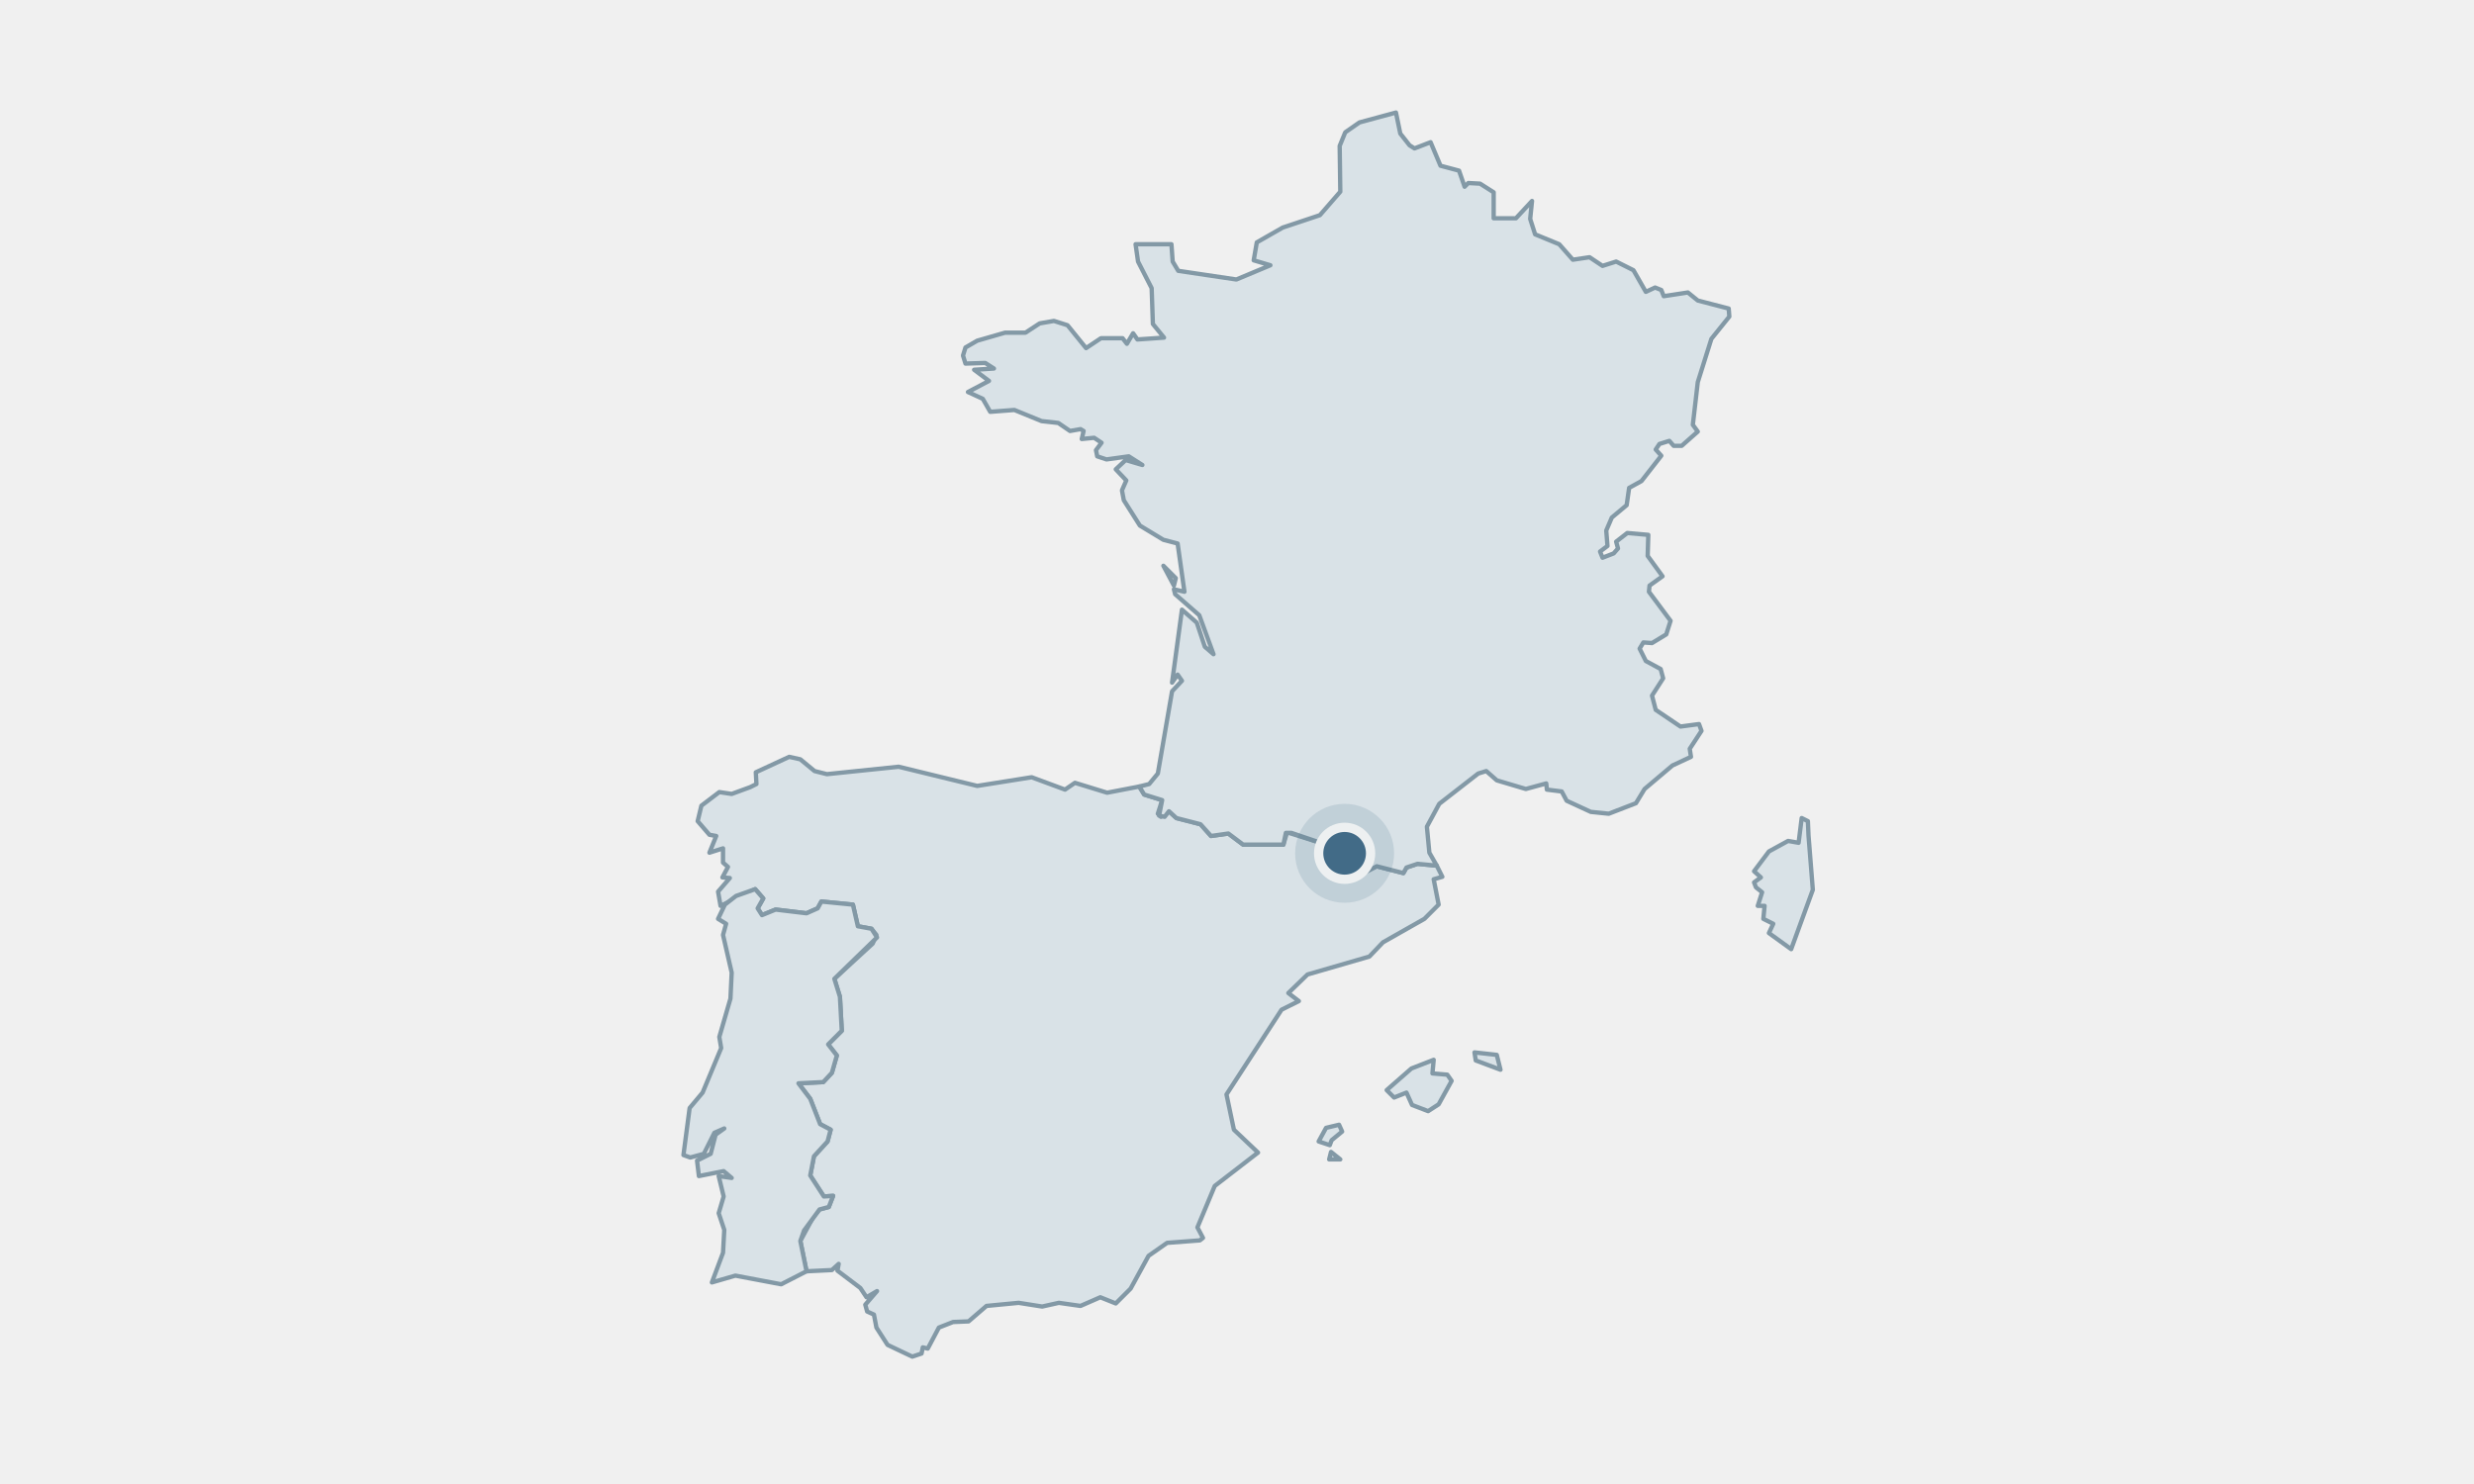
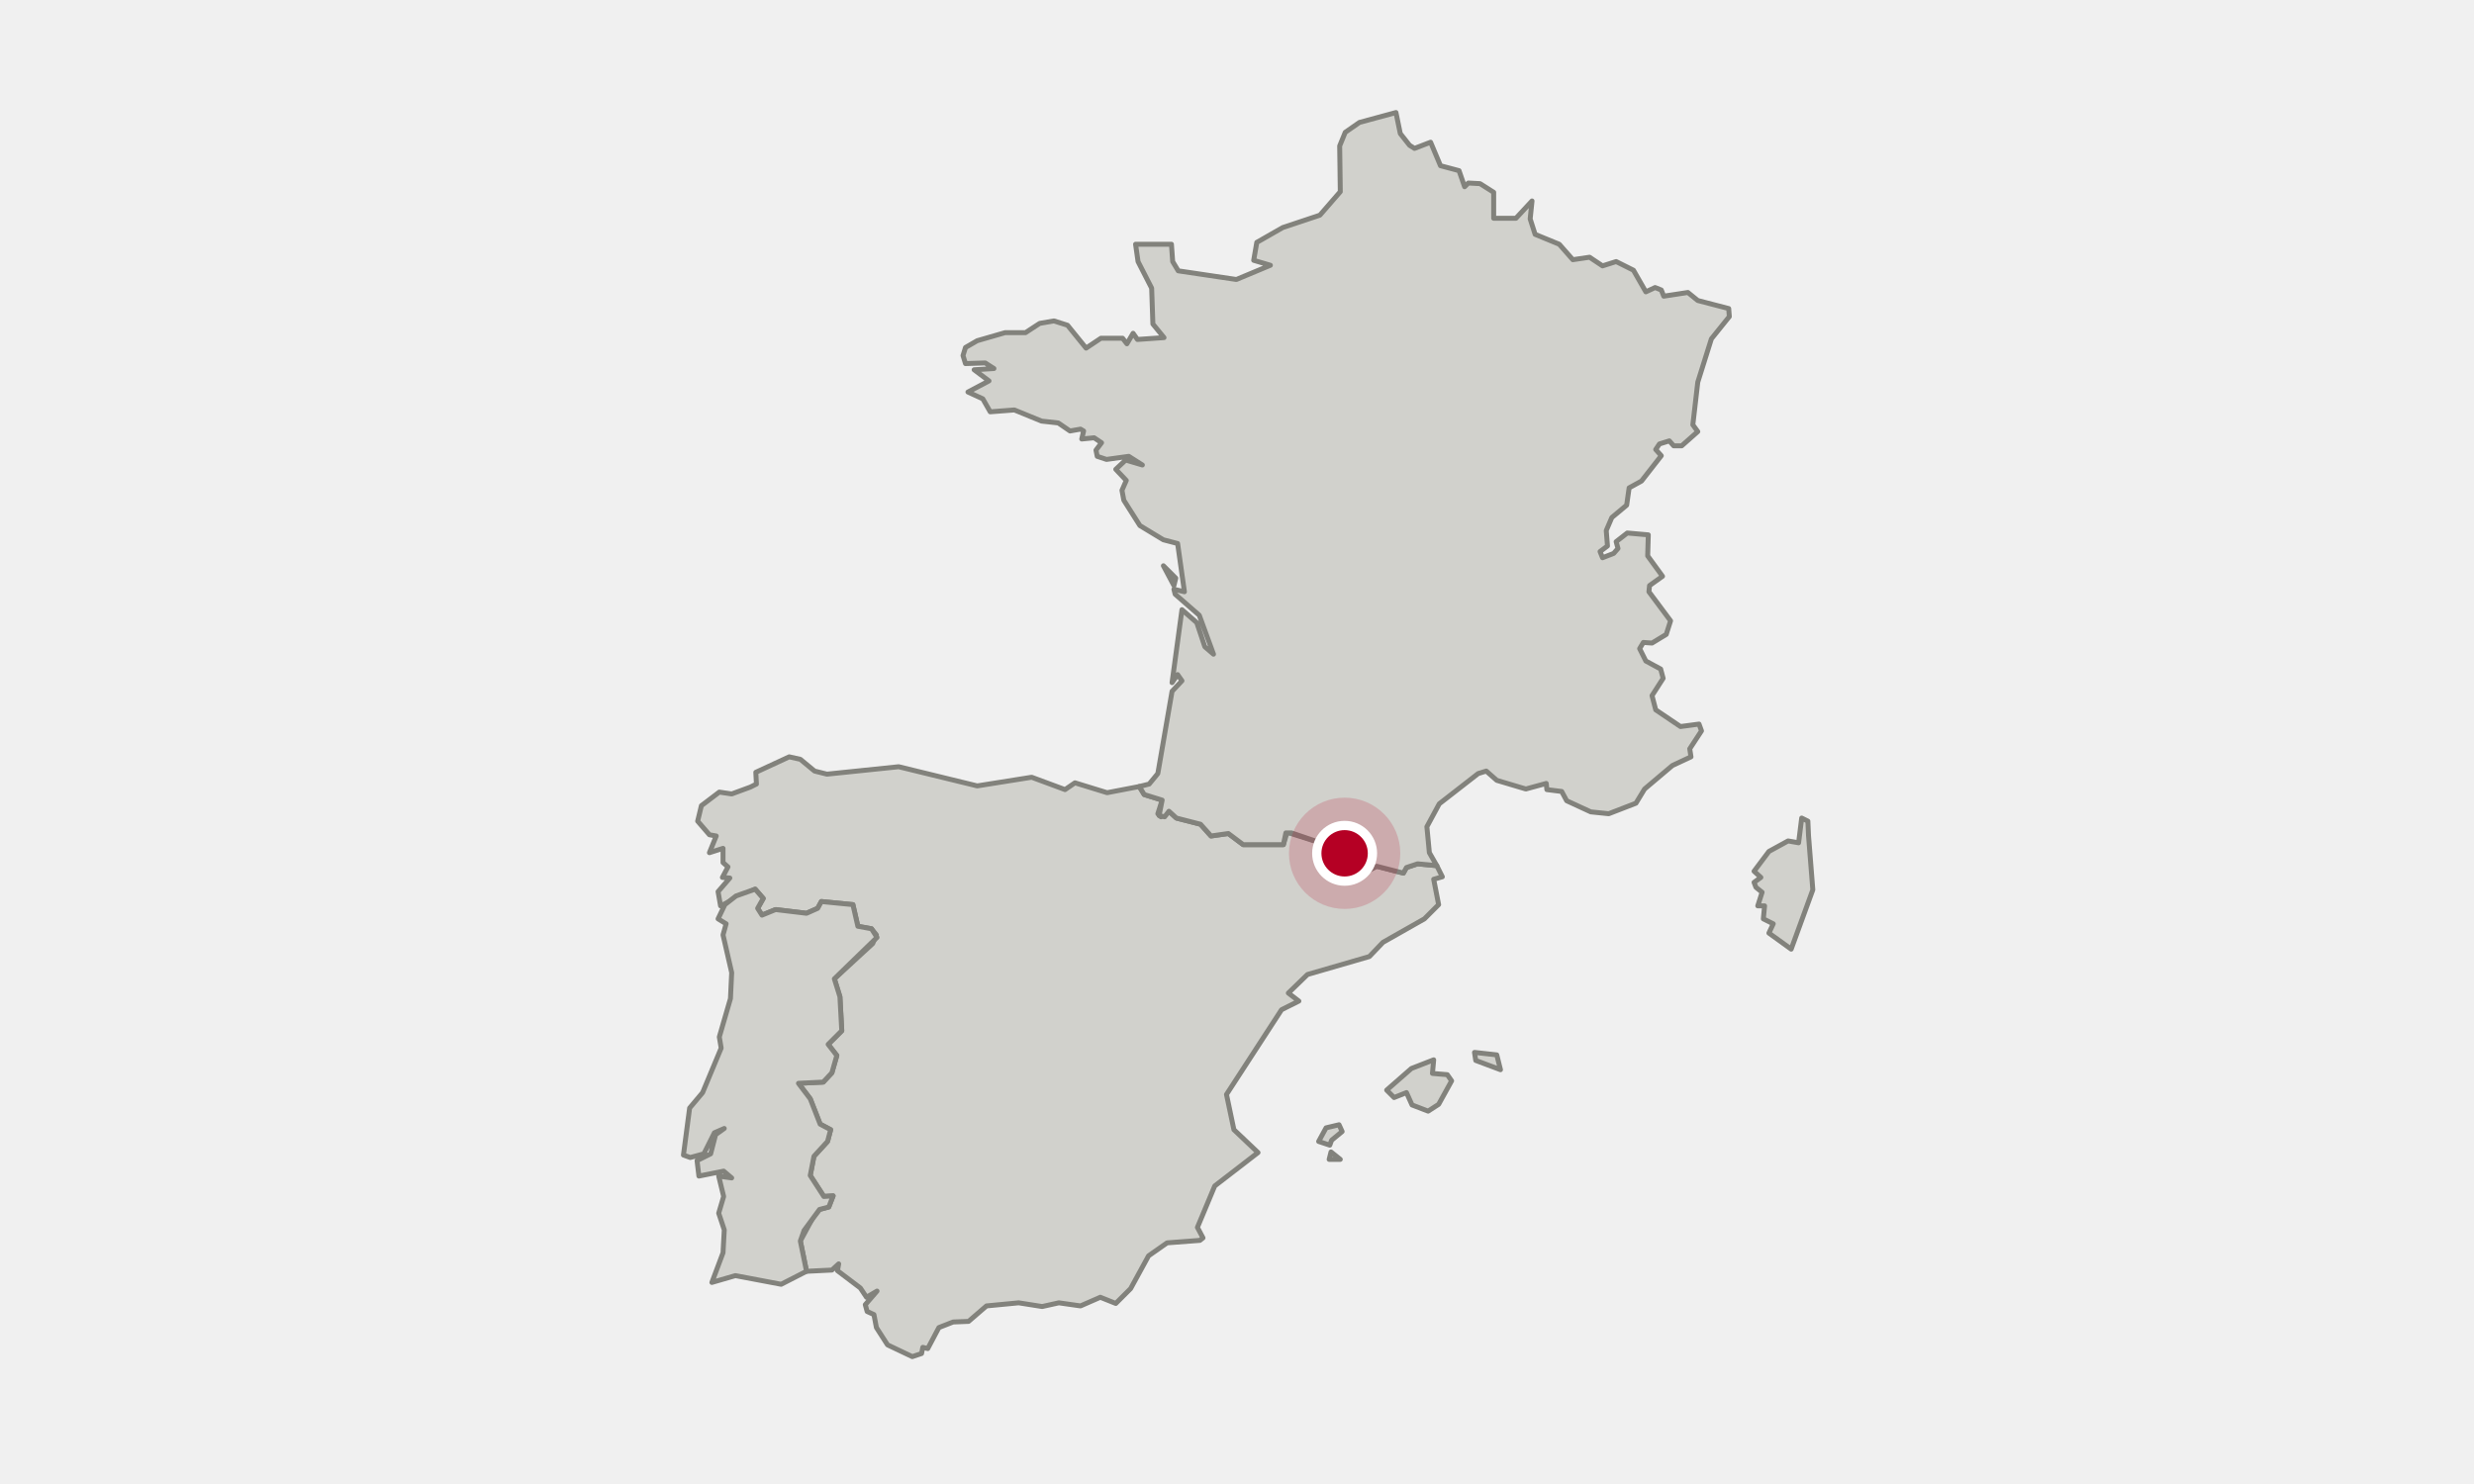
<svg xmlns="http://www.w3.org/2000/svg" width="400" height="240" viewBox="0 0 400 240">
-   <g fill="#d9e2e7" stroke="#8399a6" stroke-width=".7" stroke-linejoin="round" fill-rule="evenodd">
+   <g fill="#d1d1cc" stroke="#82827c" stroke-width=".8" stroke-linejoin="round" fill-rule="evenodd">
    <path data-country="ESP" d="M216.7,187.5 214.9,187.5 215.2,186.3 216.7,187.5ZM231.6,173.6 234,173.8 234.7,174.8 232.6,178.6 230.9,179.7 228.3,178.7 227.4,176.7 225.4,177.5 224.2,176.3 228.2,172.8 231.8,171.4 231.6,173.6ZM242.6,173 238.6,171.5 238.4,170.2 242,170.6 242.6,173ZM215.3,184.4 215,185.2 213.2,184.6 214.4,182.4 216.5,181.9 217,183 215.3,184.4ZM184.2,127.2 185,128.5 187.9,129.4 187.2,131.6 187.7,132.1 189,131.2 190.2,132.3 194.1,133.3 195.8,135.2 198.6,134.8 201,136.6 207.5,136.6 208.1,134.6 214.4,136.6 215.3,139.9 217.8,139 220.5,140.9 222.6,140.1 226.9,141.2 227.4,140.3 229.2,139.7 232.3,140 233.2,141.8 231.8,142.2 232.6,146.3 230.3,148.6 223.6,152.4 221.4,154.7 211.4,157.6 208.3,160.6 210,161.9 207.2,163.3 198.3,177 199.5,182.7 203.4,186.4 196.4,191.8 193.6,198.5 194.5,200.2 194,200.6 188.7,201 185.7,203.1 182.8,208.4 180.4,210.8 177.9,209.8 174.7,211.2 171.2,210.7 168.5,211.3 164.7,210.7 159.5,211.2 156.6,213.7 154.1,213.8 151.8,214.7 150,218.1 149.2,217.9 149,218.9 147.5,219.4 143.5,217.5 141.7,214.7 141.3,212.6 140.2,212.1 139.9,211 141.8,208.8 140.1,209.8 139.1,208.3 135.4,205.5 135.6,204.4 134.5,205.4 130.4,205.6 129.4,200.7 131.5,196.8 132.5,195.6 134,195.2 134.7,193.4 133.2,193.5 131,190.1 131.6,187 133.8,184.6 134.3,182.7 132.6,181.8 131,177.7 129.1,175.2 133.1,175 134.5,173.5 135.3,170.7 133.9,168.9 136.1,166.7 135.8,161.2 134.9,158.3 141.1,152.6 141.7,151.2 140.9,150.2 138.7,149.8 137.9,146.3 132.8,145.8 132.2,146.9 130.4,147.7 125.4,147.1 123.2,148 122.5,146.9 123.4,145.3 122.1,143.8 116.5,146.5 116.1,144.2 118,142 116.8,141.9 117.7,140.2 116.9,139.5 116.9,137.2 114.7,137.9 115.8,135.2 114.7,135 112.8,132.8 113.4,130.3 116.3,128.1 118.3,128.4 121.3,127.3 122.3,126.8 122.2,124.9 127.6,122.4 129.4,122.8 131.7,124.7 133.7,125.2 145.3,124 158,127.1 166.8,125.7 172.2,127.7 173.8,126.6 179,128.2 184.2,127.2Z" />
    <path data-country="PRT" d="M117.2,146.3 119,144.9 122.1,143.8 123.4,145.3 122.5,146.9 123.2,148 125.4,147.1 130.4,147.7 132.2,146.9 132.8,145.8 137.9,146.3 138.7,149.8 140.9,150.2 141.8,151.6 134.9,158.3 135.8,161.2 136.1,166.7 133.9,168.9 135.3,170.7 134.5,173.5 133.1,175 129.1,175.2 131,177.7 132.6,181.8 134.3,182.7 133.8,184.6 131.6,187 131,190.1 133.2,193.5 134.7,193.4 134,195.2 132.5,195.6 130,199 129.4,200.7 130.4,205.6 126.3,207.7 118.9,206.3 115.1,207.4 116.9,202.6 117.1,198.9 116.2,196.2 117,193.5 116.2,190.2 118.3,190.5 117,189.4 113,190.2 112.7,187.7 114.9,186.6 115.7,183.5 117.1,182.5 115.5,183.2 113.8,186.6 111.6,187.2 110.5,186.8 111.5,179.2 113.6,176.7 116.6,169.5 116.3,167.7 118.1,161.5 118.3,157.3 116.9,151.2 117.4,149.4 116.1,148.6 117.2,146.3Z" />
    <path data-country="AND" d="M217.8,139 215.3,139.9 215.1,137.8 215.8,137.2 217.8,137.7 217.8,139Z" />
    <path data-country="FRA" d="M292.4,135.1 293.1,143.9 289.6,153.5 286,150.9 286.7,149.4 285.1,148.6 285.3,146.5 284.2,146.5 284.9,144.3 283.9,143.5 283.6,142.7 284.7,141.9 283.6,140.9 286,137.7 289.1,136 290.8,136.3 291.3,132.3 292.3,132.8 292.4,135.1ZM274.5,69.8 271.9,72.1 270.6,72.1 269.9,71.3 268.3,71.8 267.7,72.7 268.6,73.7 265.4,77.8 263.4,78.9 263,81.7 260.6,83.7 259.7,85.8 259.9,88.3 258.7,89.2 259.1,90.2 260.9,89.5 261.6,88.7 261.3,87.6 263.1,86.2 266.5,86.5 266.4,89.9 268.8,93.2 266.7,94.7 266.6,95.7 270.1,100.4 269.4,102.6 267.1,104 265.7,103.9 265.1,104.9 266.1,106.9 268.5,108.2 268.9,109.7 267.1,112.5 267.7,114.8 271.7,117.5 274.7,117.1 275.1,118.2 273.2,121.1 273.4,122.4 270.4,123.8 265.9,127.6 264.5,129.9 260.1,131.6 257.2,131.3 253.3,129.5 252.5,128 250.1,127.7 250,126.7 246.7,127.6 242,126.2 240.3,124.7 239,125.1 232.7,130 230.7,133.7 231.1,137.9 232.3,140 229.2,139.7 227.4,140.3 226.9,141.2 222.6,140.1 220.9,141 217.8,139 217.8,137.7 215.8,137.2 215.1,137.8 214.4,136.6 208.8,134.7 207.9,134.7 207.5,136.6 201,136.6 198.6,134.8 195.8,135.2 194.1,133.3 190.2,132.3 189,131.2 188.3,132.1 187.4,131.9 187.9,129.4 185,128.5 184.2,127.2 185.8,126.8 187.2,125.1 189.5,111.8 191.1,110.1 190.4,109.1 189.5,110.4 191.1,98.6 193.5,100.7 194.8,104.6 196.2,105.8 193.9,99.5 190,96.1 189.8,95.3 191.5,95.7 190.4,87.9 188.1,87.3 184.3,85 181.7,80.9 181.4,79.3 182.1,77.7 180.4,75.9 182,74.4 184.7,75.2 182.5,73.8 178.9,74.3 177.4,73.8 177.2,72.8 178.1,71.6 176.9,70.8 174.9,71 175.2,69.7 174.7,69.4 173,69.7 171.1,68.4 168.4,68.1 164,66.3 160.1,66.6 158.9,64.5 156.5,63.4 159.9,61.6 157.5,59.8 160.7,59.6 159.3,58.7 156.1,58.8 155.7,57.5 156.1,56.2 158,55.1 162.5,53.8 165.8,53.8 168.1,52.3 170.4,51.9 172.6,52.6 175.6,56.3 178,54.7 181.5,54.7 182.2,55.6 183.2,53.9 183.9,54.9 188.2,54.6 186.4,52.4 186.2,46.6 184,42.3 183.6,39.5 189.4,39.5 189.6,42.3 190.5,43.8 199.9,45.2 205.4,42.9 202.7,42.1 203.2,39.2 207.4,36.8 213.4,34.8 216.7,31 216.6,23.6 217.5,21.4 219.8,19.8 225.7,18.2 226.4,21.6 227.9,23.5 228.7,24 231.3,23 232.9,26.8 235.9,27.6 236.8,30.2 237.4,29.6 239.3,29.7 241.5,31.1 241.5,35.3 245.1,35.3 247.7,32.5 247.4,35.4 248.2,37.9 252.1,39.5 254.3,42 257,41.6 259.1,43 261.3,42.3 264.1,43.7 266.1,47.2 267.6,46.5 268.6,46.9 269,47.9 272.9,47.3 274.5,48.6 279.5,49.9 279.6,51.2 276.7,54.8 274.5,61.8 273.7,68.7 274.5,69.8ZM190.1,93.5 189.8,94.7 188.1,91.5 190.1,93.5Z" />
  </g>
  <g data-coordinates="1.668,42.58">
-     <circle cx="217.4" cy="138" r="8" fill="#426b87" opacity=".16" />
-     <circle cx="217.4" cy="138" r="4.2" fill="#426b87" stroke="#edf0f1" stroke-width="1.5" />
+     <circle cx="217.4" cy="138" r="9" fill="#b50024" opacity=".18" />
+     <circle cx="217.4" cy="138" r="4.5" fill="#b50024" stroke="#fff" stroke-width="1.5" />
  </g>
</svg>
